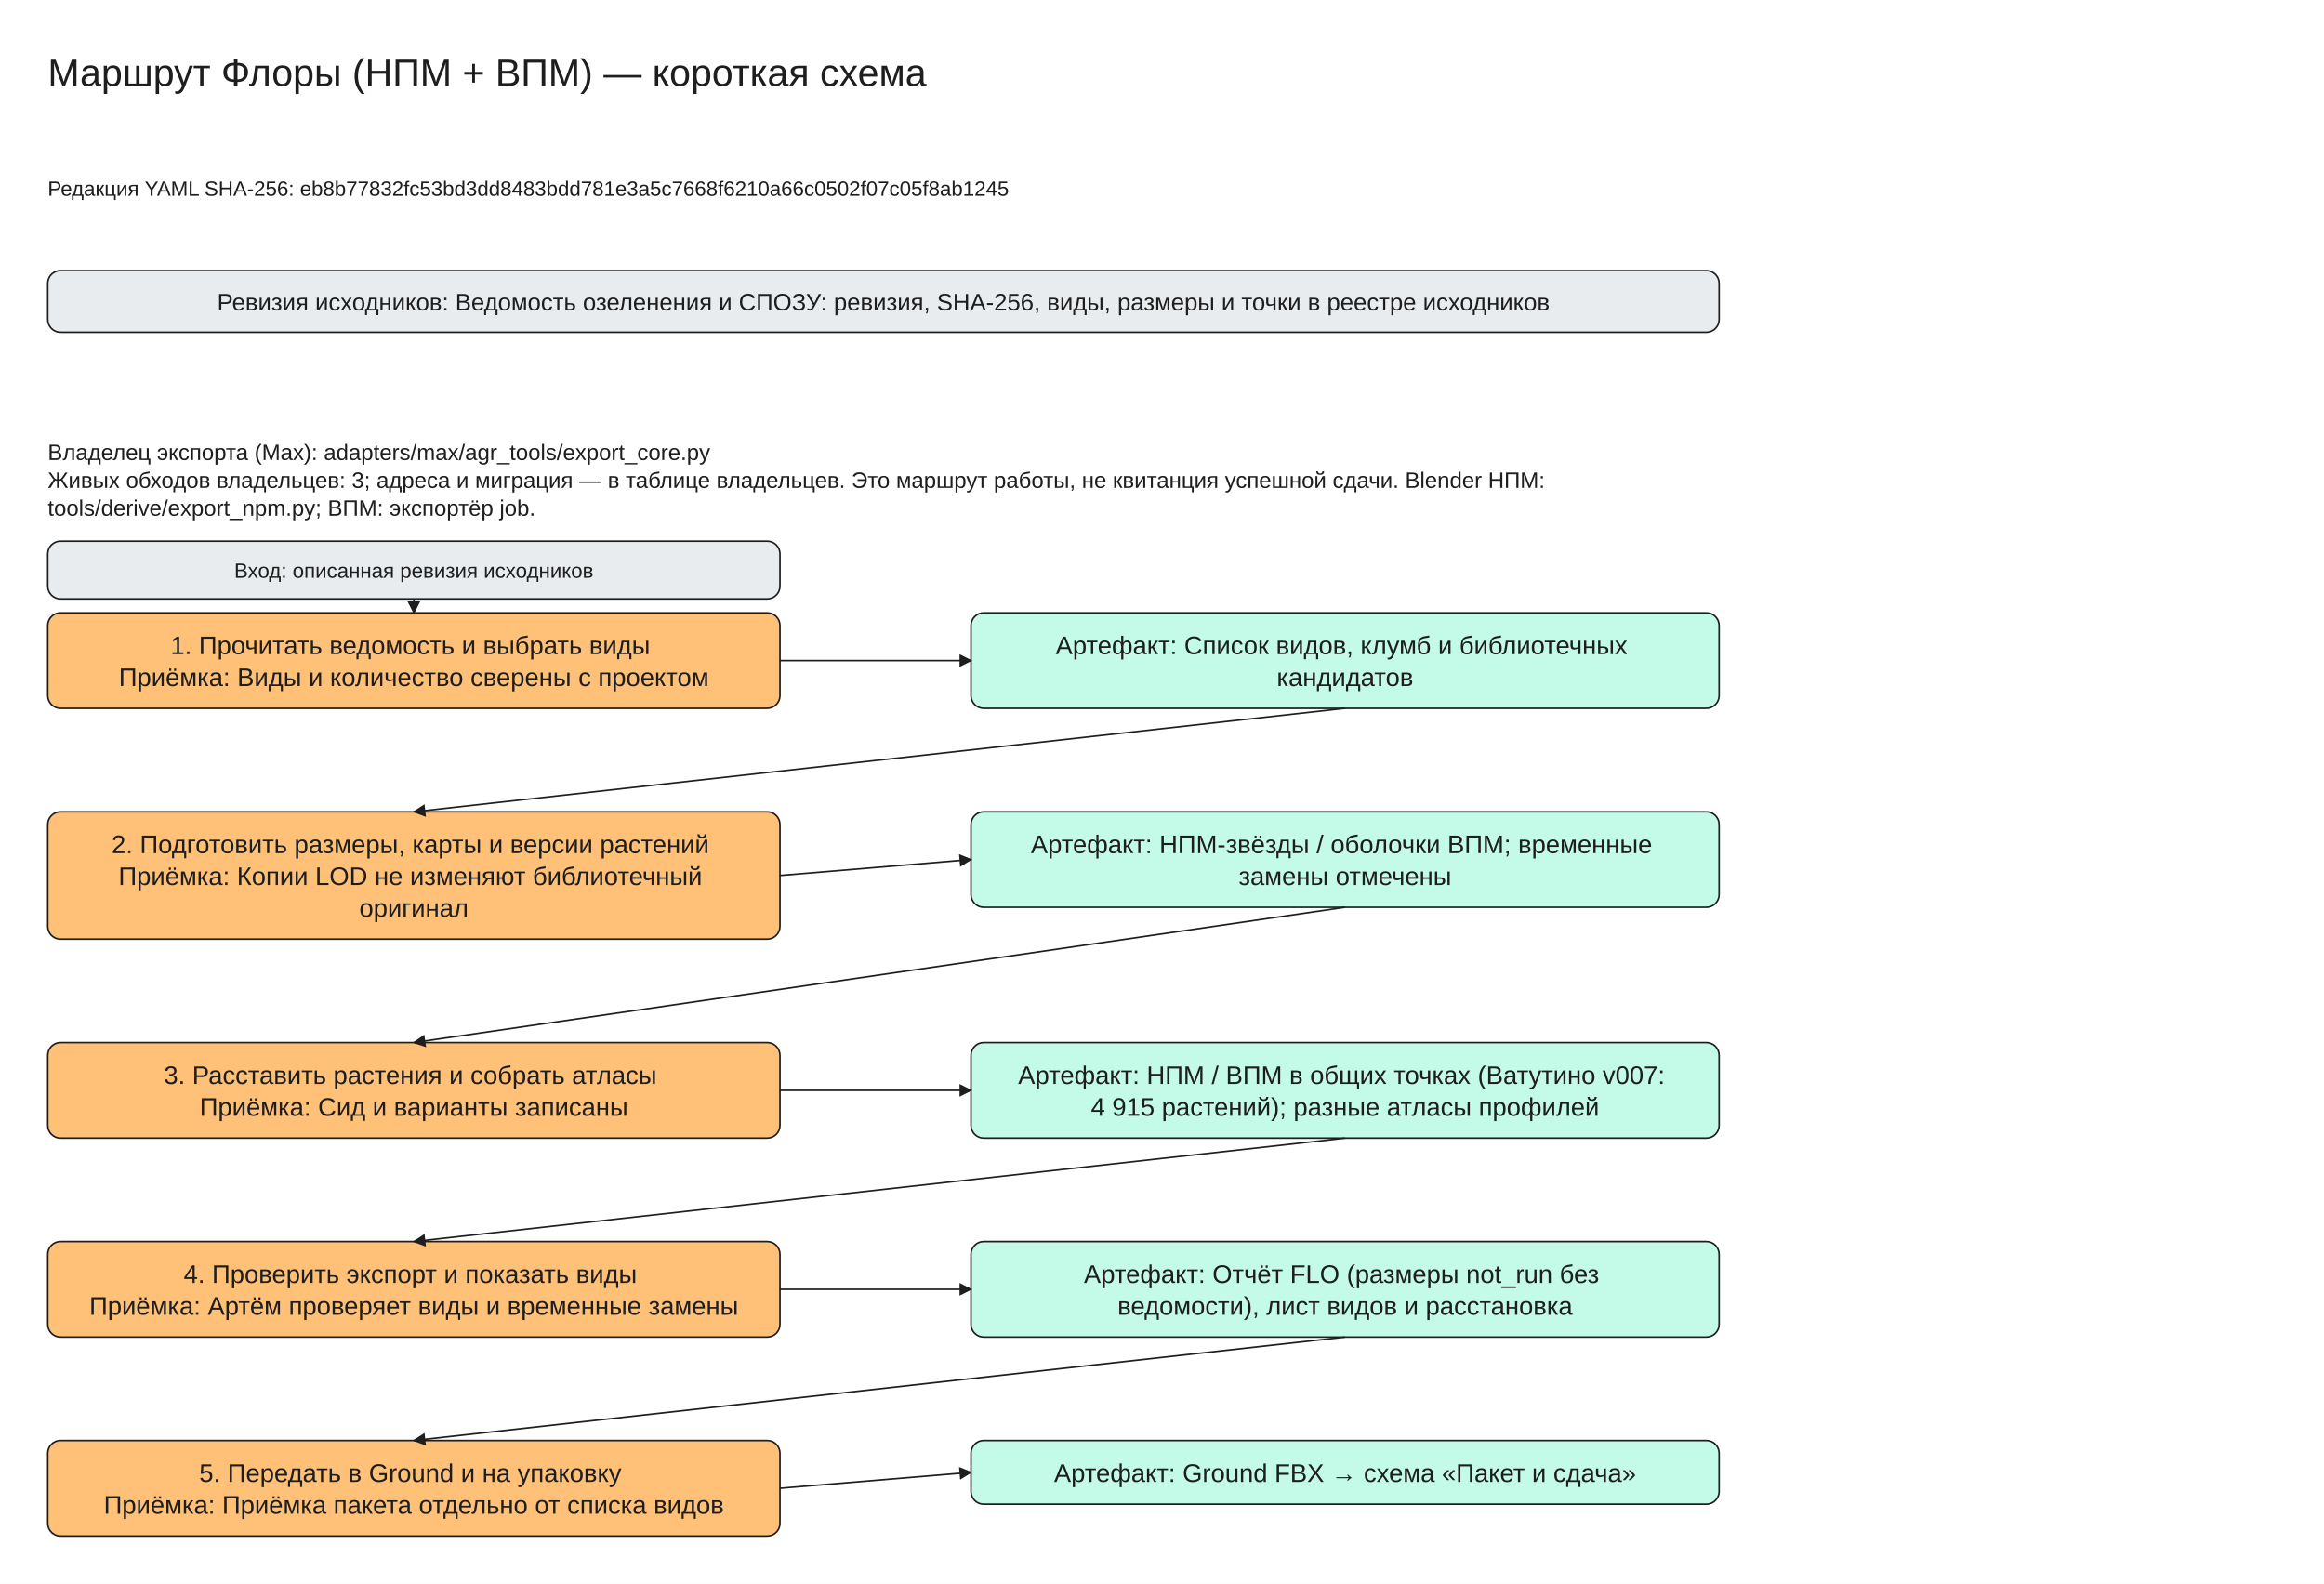
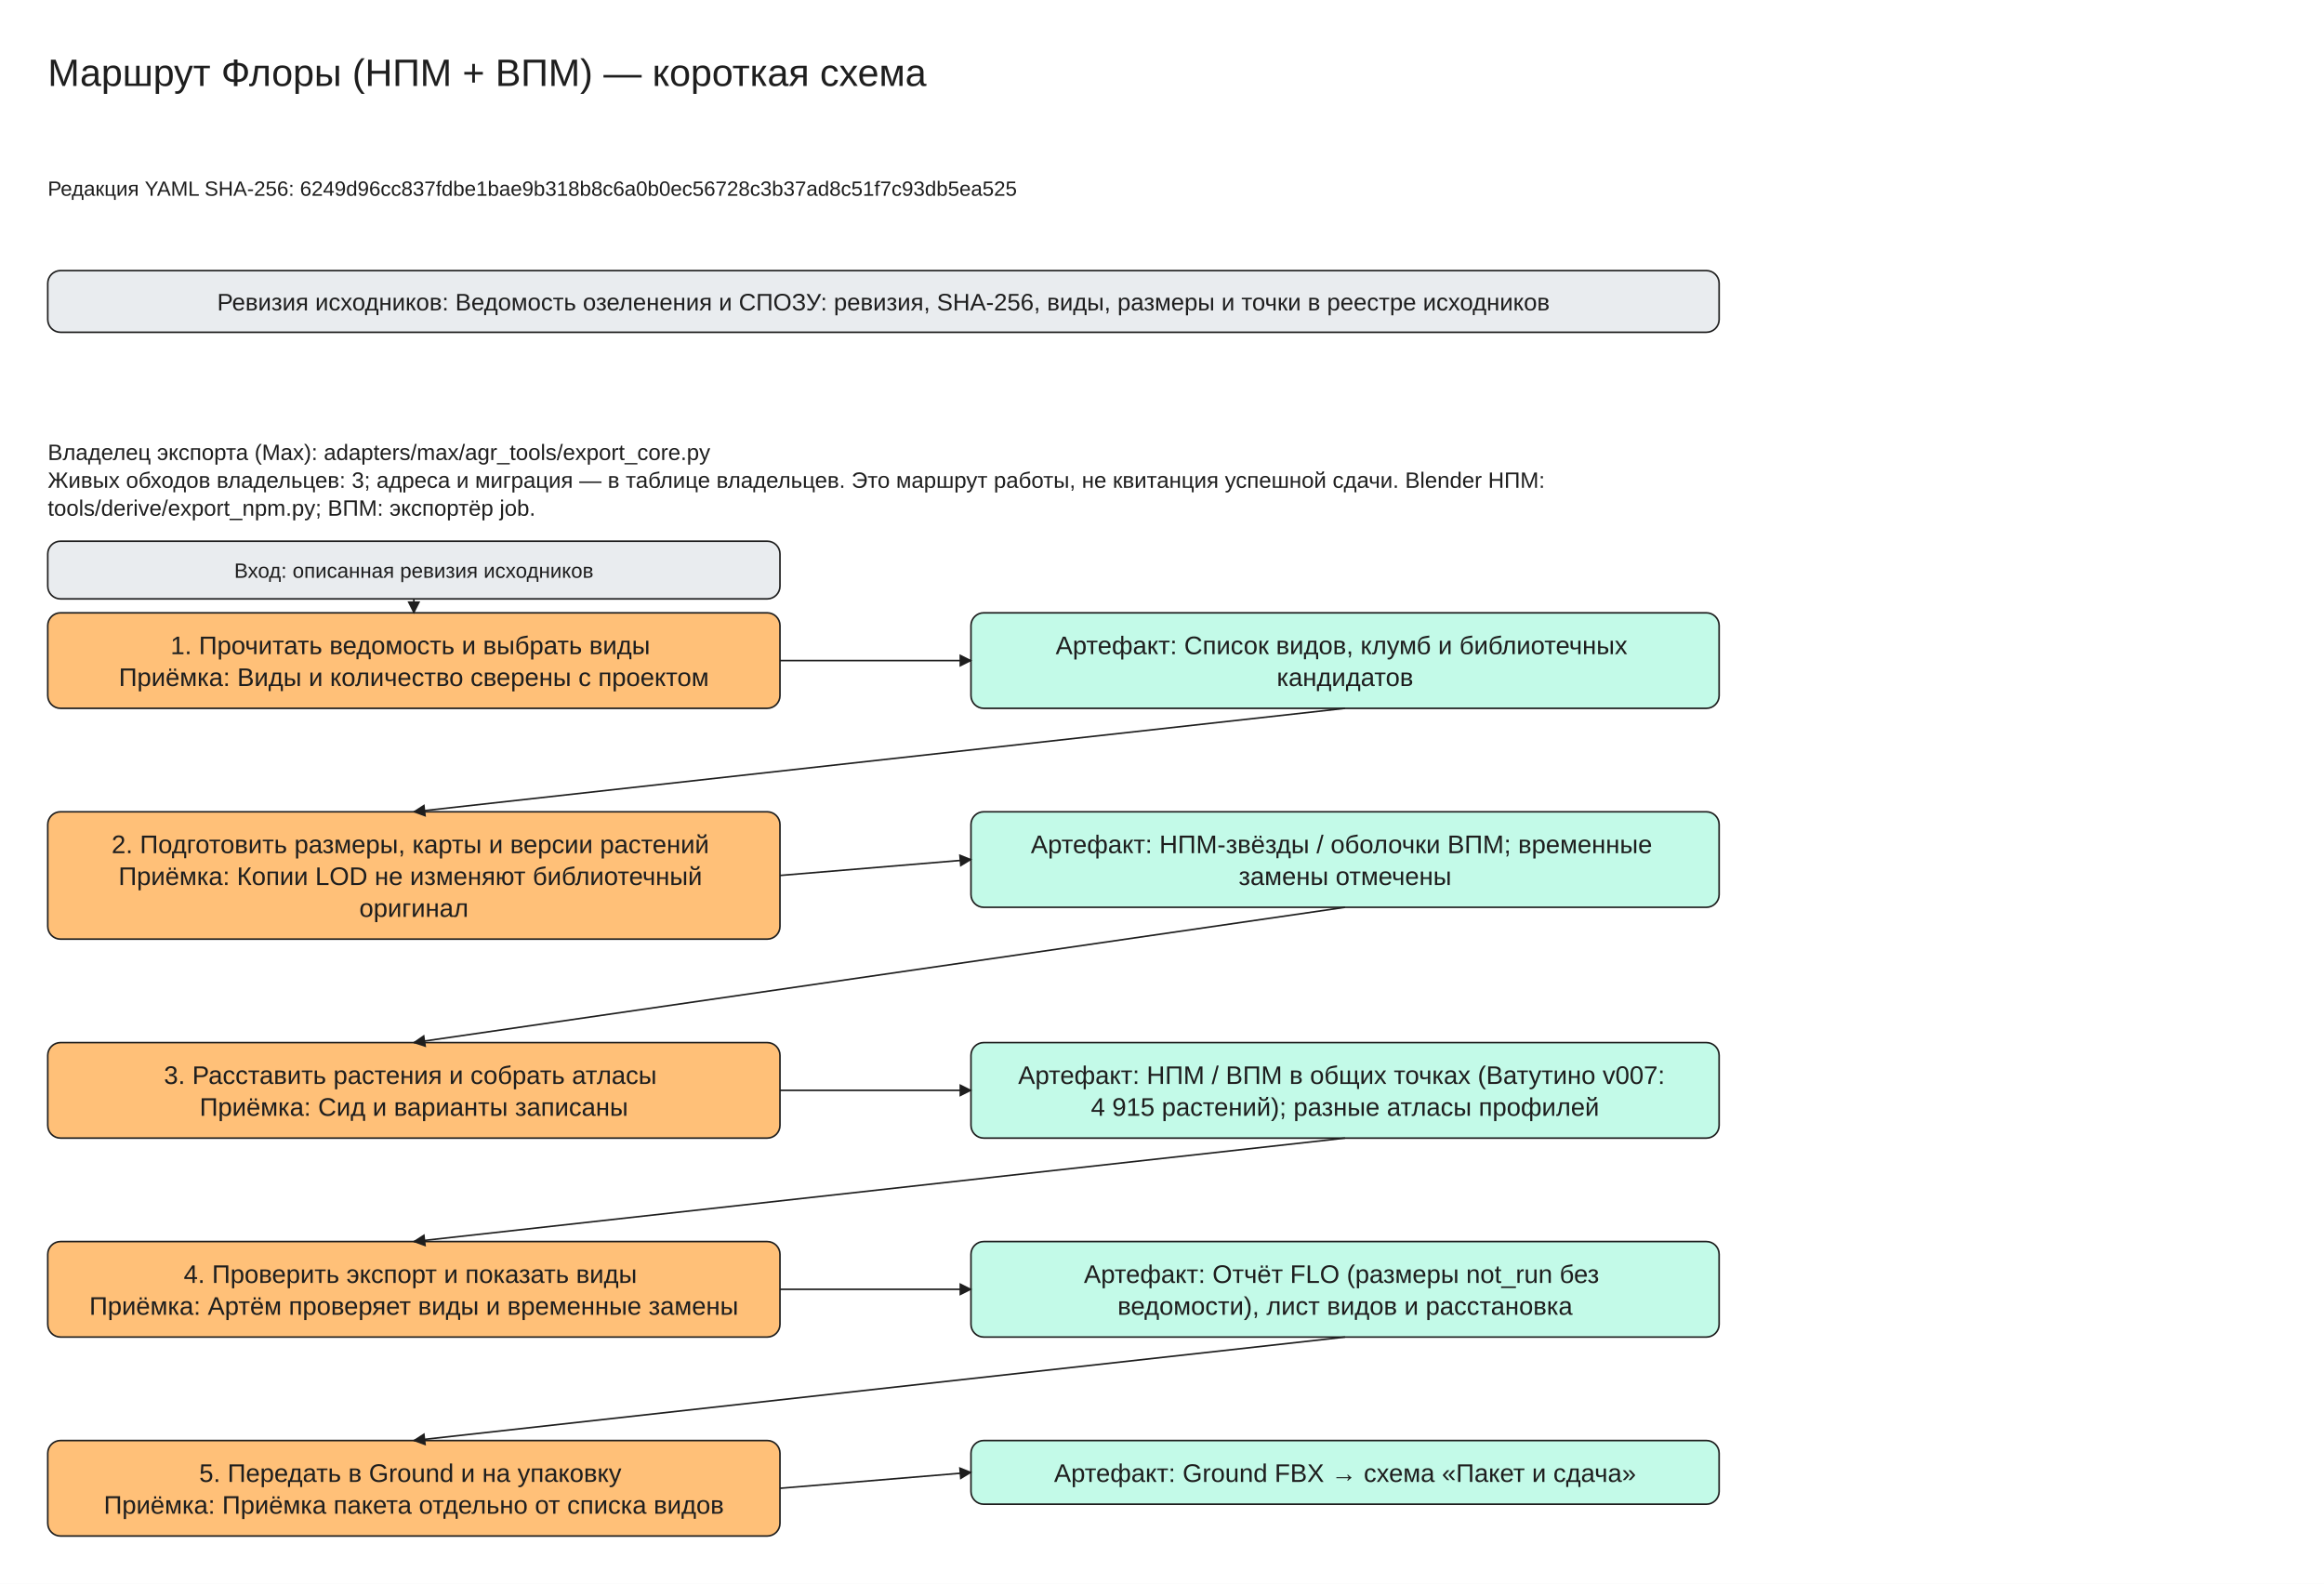
<svg xmlns="http://www.w3.org/2000/svg" viewBox="0 -30 1460 995" width="1460" height="995" font-family="Segoe UI, Arial, sans-serif">
  <defs>
    <marker id="arrow" viewBox="0 0 10 10" refX="9" refY="5" markerWidth="8" markerHeight="8" orient="auto-start-reverse">
      <path d="M0,0 L10,5 L0,10 z" fill="#1e1e1e" />
    </marker>
  </defs>
  <rect x="0" y="-30" width="1460" height="995" fill="#ffffff" />
  <rect x="30" y="140" width="1050" height="38.75" rx="8" fill="#e9ecef" stroke="#1e1e1e" />
  <rect x="30" y="355" width="460" height="60.0" rx="8" fill="#ffc078" stroke="#1e1e1e" />
  <rect x="610" y="355" width="470" height="60.0" rx="8" fill="#c3fae8" stroke="#1e1e1e" />
  <rect x="30" y="310" width="460" height="36.25" rx="8" fill="#e9ecef" stroke="#1e1e1e" />
  <line x1="260.0" y1="346.25" x2="260.0" y2="355.0" stroke="#1e1e1e" marker-end="url(#arrow)" />
  <line x1="490" y1="385.0" x2="610" y2="385.0" stroke="#1e1e1e" marker-end="url(#arrow)" />
  <rect x="30" y="480.0" width="460" height="80.0" rx="8" fill="#ffc078" stroke="#1e1e1e" />
  <rect x="610" y="480.0" width="470" height="60.0" rx="8" fill="#c3fae8" stroke="#1e1e1e" />
  <line x1="845.0" y1="415.0" x2="260.0" y2="480.0" stroke="#1e1e1e" marker-end="url(#arrow)" />
  <line x1="490" y1="520.0" x2="610" y2="510.0" stroke="#1e1e1e" marker-end="url(#arrow)" />
  <rect x="30" y="625.0" width="460" height="60.0" rx="8" fill="#ffc078" stroke="#1e1e1e" />
  <rect x="610" y="625.0" width="470" height="60.0" rx="8" fill="#c3fae8" stroke="#1e1e1e" />
  <line x1="845.0" y1="540.0" x2="260.0" y2="625.0" stroke="#1e1e1e" marker-end="url(#arrow)" />
  <line x1="490" y1="655.0" x2="610" y2="655.0" stroke="#1e1e1e" marker-end="url(#arrow)" />
  <rect x="30" y="750.0" width="460" height="60.0" rx="8" fill="#ffc078" stroke="#1e1e1e" />
  <rect x="610" y="750.0" width="470" height="60.0" rx="8" fill="#c3fae8" stroke="#1e1e1e" />
  <line x1="845.0" y1="685.0" x2="260.0" y2="750.0" stroke="#1e1e1e" marker-end="url(#arrow)" />
  <line x1="490" y1="780.0" x2="610" y2="780.0" stroke="#1e1e1e" marker-end="url(#arrow)" />
  <rect x="30" y="875.0" width="460" height="60.0" rx="8" fill="#ffc078" stroke="#1e1e1e" />
  <rect x="610" y="875.0" width="470" height="40.0" rx="8" fill="#c3fae8" stroke="#1e1e1e" />
  <line x1="845.0" y1="810.0" x2="260.0" y2="875.0" stroke="#1e1e1e" marker-end="url(#arrow)" />
  <line x1="490" y1="905.0" x2="610" y2="895.0" stroke="#1e1e1e" marker-end="url(#arrow)" />
  <text x="30" y="0" font-size="24" text-anchor="start" fill="#1e1e1e">
    <tspan x="30" dy="24">Маршрут Флоры (НПМ + ВПМ) — короткая схема</tspan>
  </text>
  <text x="30" y="80" font-size="13" text-anchor="start" fill="#1e1e1e">
-     <tspan x="30" dy="13">Редакция YAML SHA-256: eb8b77832fc53bd3dd8483bdd781e3a5c7668f6210a66c0502f07c05f8ab1245</tspan>
+     <tspan x="30" dy="13">Редакция YAML SHA-256: 6249d96cc837fdbe1bae9b318b8c6a0b0ec56728c3b37ad8c51f7c93db5ea525</tspan>
  </text>
  <text x="555.0" y="150.0" font-size="15" text-anchor="middle" fill="#1e1e1e">
    <tspan x="555.0" dy="15">Ревизия исходников: Ведомость озеленения и СПОЗУ: ревизия, SHA-256, виды, размеры и точки в реестре исходников</tspan>
  </text>
  <text x="30" y="245" font-size="14" text-anchor="start" fill="#1e1e1e">
    <tspan x="30" dy="14">Владелец экспорта (Max): adapters/max/agr_tools/export_core.py</tspan>
    <tspan x="30" dy="17.5">Живых обходов владельцев: 3; адреса и миграция — в таблице владельцев. Это маршрут работы, не квитанция успешной сдачи. Blender НПМ:</tspan>
    <tspan x="30" dy="17.5">tools/derive/export_npm.py; ВПМ: экспортёр job.</tspan>
  </text>
  <text x="260.0" y="365.0" font-size="16" text-anchor="middle" fill="#1e1e1e">
    <tspan x="260.0" dy="16">1. Прочитать ведомость и выбрать виды</tspan>
    <tspan x="260.0" dy="20.0">Приёмка: Виды и количество сверены с проектом</tspan>
  </text>
  <text x="845.0" y="365.0" font-size="16" text-anchor="middle" fill="#1e1e1e">
    <tspan x="845.0" dy="16">Артефакт: Список видов, клумб и библиотечных</tspan>
    <tspan x="845.0" dy="20.0">кандидатов</tspan>
  </text>
  <text x="260.0" y="320.0" font-size="13" text-anchor="middle" fill="#1e1e1e">
    <tspan x="260.0" dy="13">Вход: описанная ревизия исходников</tspan>
  </text>
  <text x="260.0" y="490.0" font-size="16" text-anchor="middle" fill="#1e1e1e">
    <tspan x="260.0" dy="16">2. Подготовить размеры, карты и версии растений</tspan>
    <tspan x="260.0" dy="20.0">Приёмка: Копии LOD не изменяют библиотечный</tspan>
    <tspan x="260.0" dy="20.0">оригинал</tspan>
  </text>
  <text x="845.0" y="490.0" font-size="16" text-anchor="middle" fill="#1e1e1e">
    <tspan x="845.0" dy="16">Артефакт: НПМ-звёзды / оболочки ВПМ; временные</tspan>
    <tspan x="845.0" dy="20.0">замены отмечены</tspan>
  </text>
  <text x="260.0" y="635.0" font-size="16" text-anchor="middle" fill="#1e1e1e">
    <tspan x="260.0" dy="16">3. Расставить растения и собрать атласы</tspan>
    <tspan x="260.0" dy="20.0">Приёмка: Сид и варианты записаны</tspan>
  </text>
  <text x="845.0" y="635.0" font-size="16" text-anchor="middle" fill="#1e1e1e">
    <tspan x="845.0" dy="16">Артефакт: НПМ / ВПМ в общих точках (Ватутино v007:</tspan>
    <tspan x="845.0" dy="20.0">4 915 растений); разные атласы профилей</tspan>
  </text>
  <text x="260.0" y="760.0" font-size="16" text-anchor="middle" fill="#1e1e1e">
    <tspan x="260.0" dy="16">4. Проверить экспорт и показать виды</tspan>
    <tspan x="260.0" dy="20.0">Приёмка: Артём проверяет виды и временные замены</tspan>
  </text>
  <text x="845.0" y="760.0" font-size="16" text-anchor="middle" fill="#1e1e1e">
    <tspan x="845.0" dy="16">Артефакт: Отчёт FLO (размеры not_run без</tspan>
    <tspan x="845.0" dy="20.0">ведомости), лист видов и расстановка</tspan>
  </text>
  <text x="260.0" y="885.0" font-size="16" text-anchor="middle" fill="#1e1e1e">
    <tspan x="260.0" dy="16">5. Передать в Ground и на упаковку</tspan>
    <tspan x="260.0" dy="20.0">Приёмка: Приёмка пакета отдельно от списка видов</tspan>
  </text>
  <text x="845.0" y="885.0" font-size="16" text-anchor="middle" fill="#1e1e1e">
    <tspan x="845.0" dy="16">Артефакт: Ground FBX → схема «Пакет и сдача»</tspan>
  </text>
</svg>
